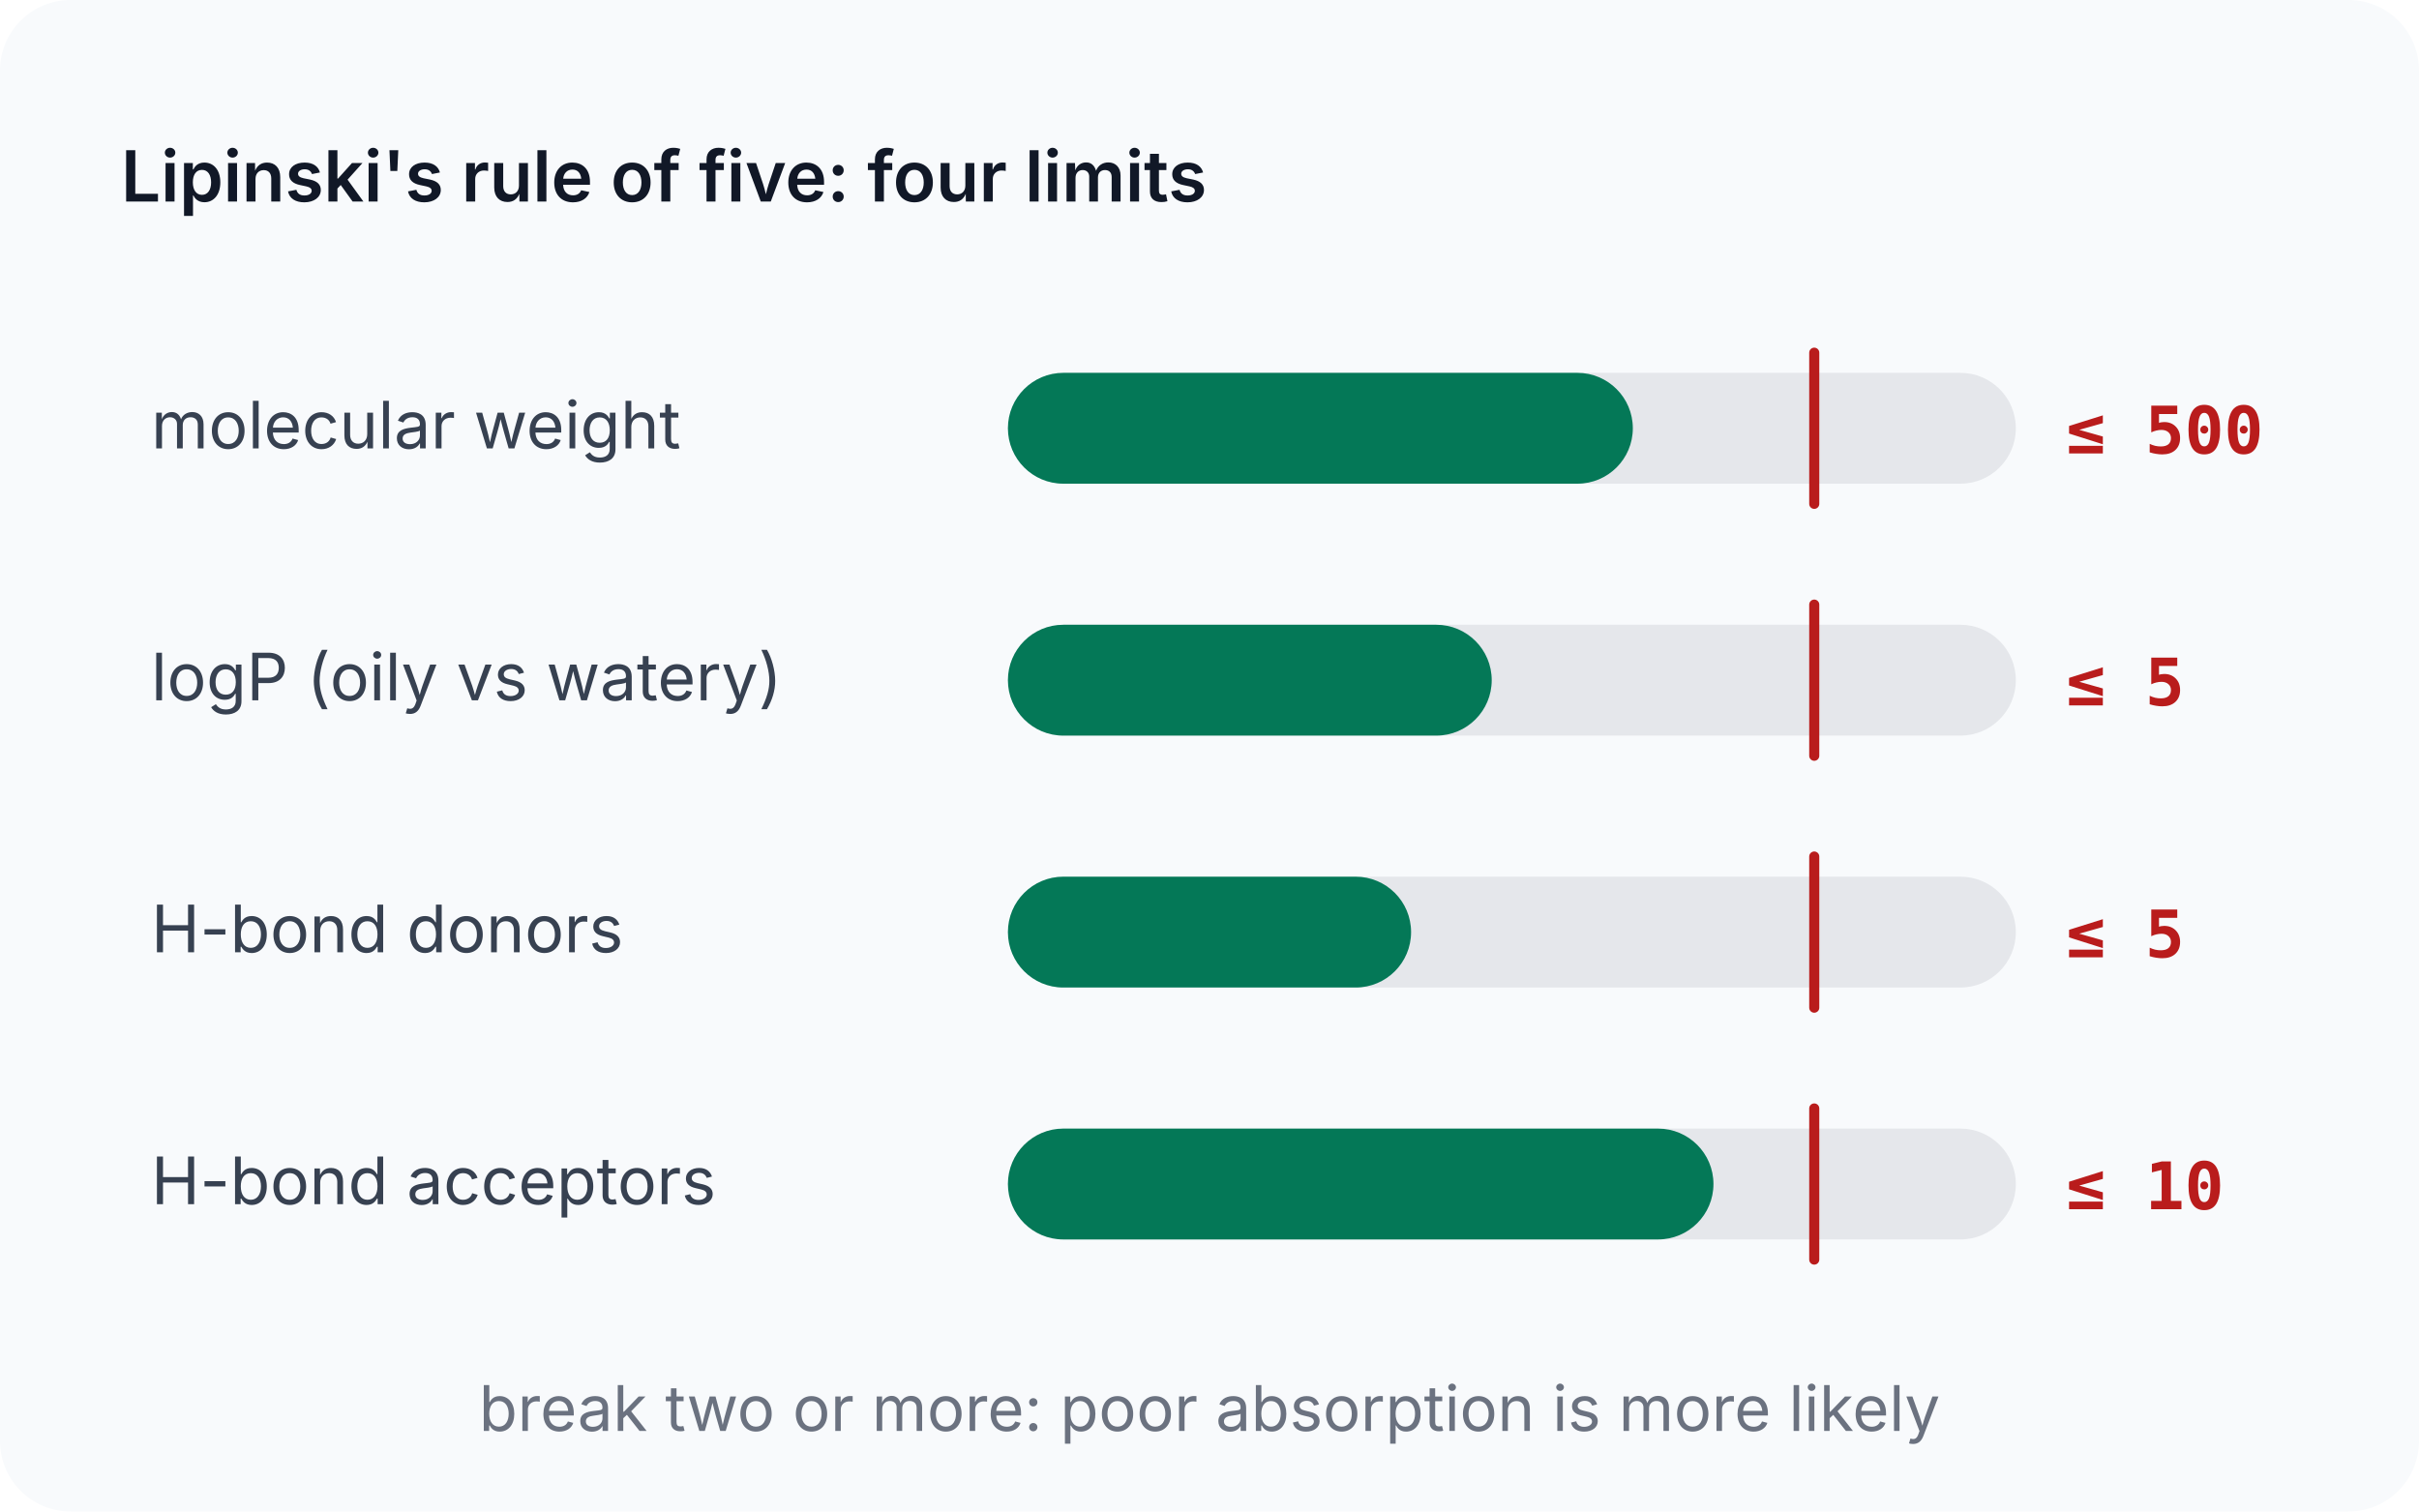
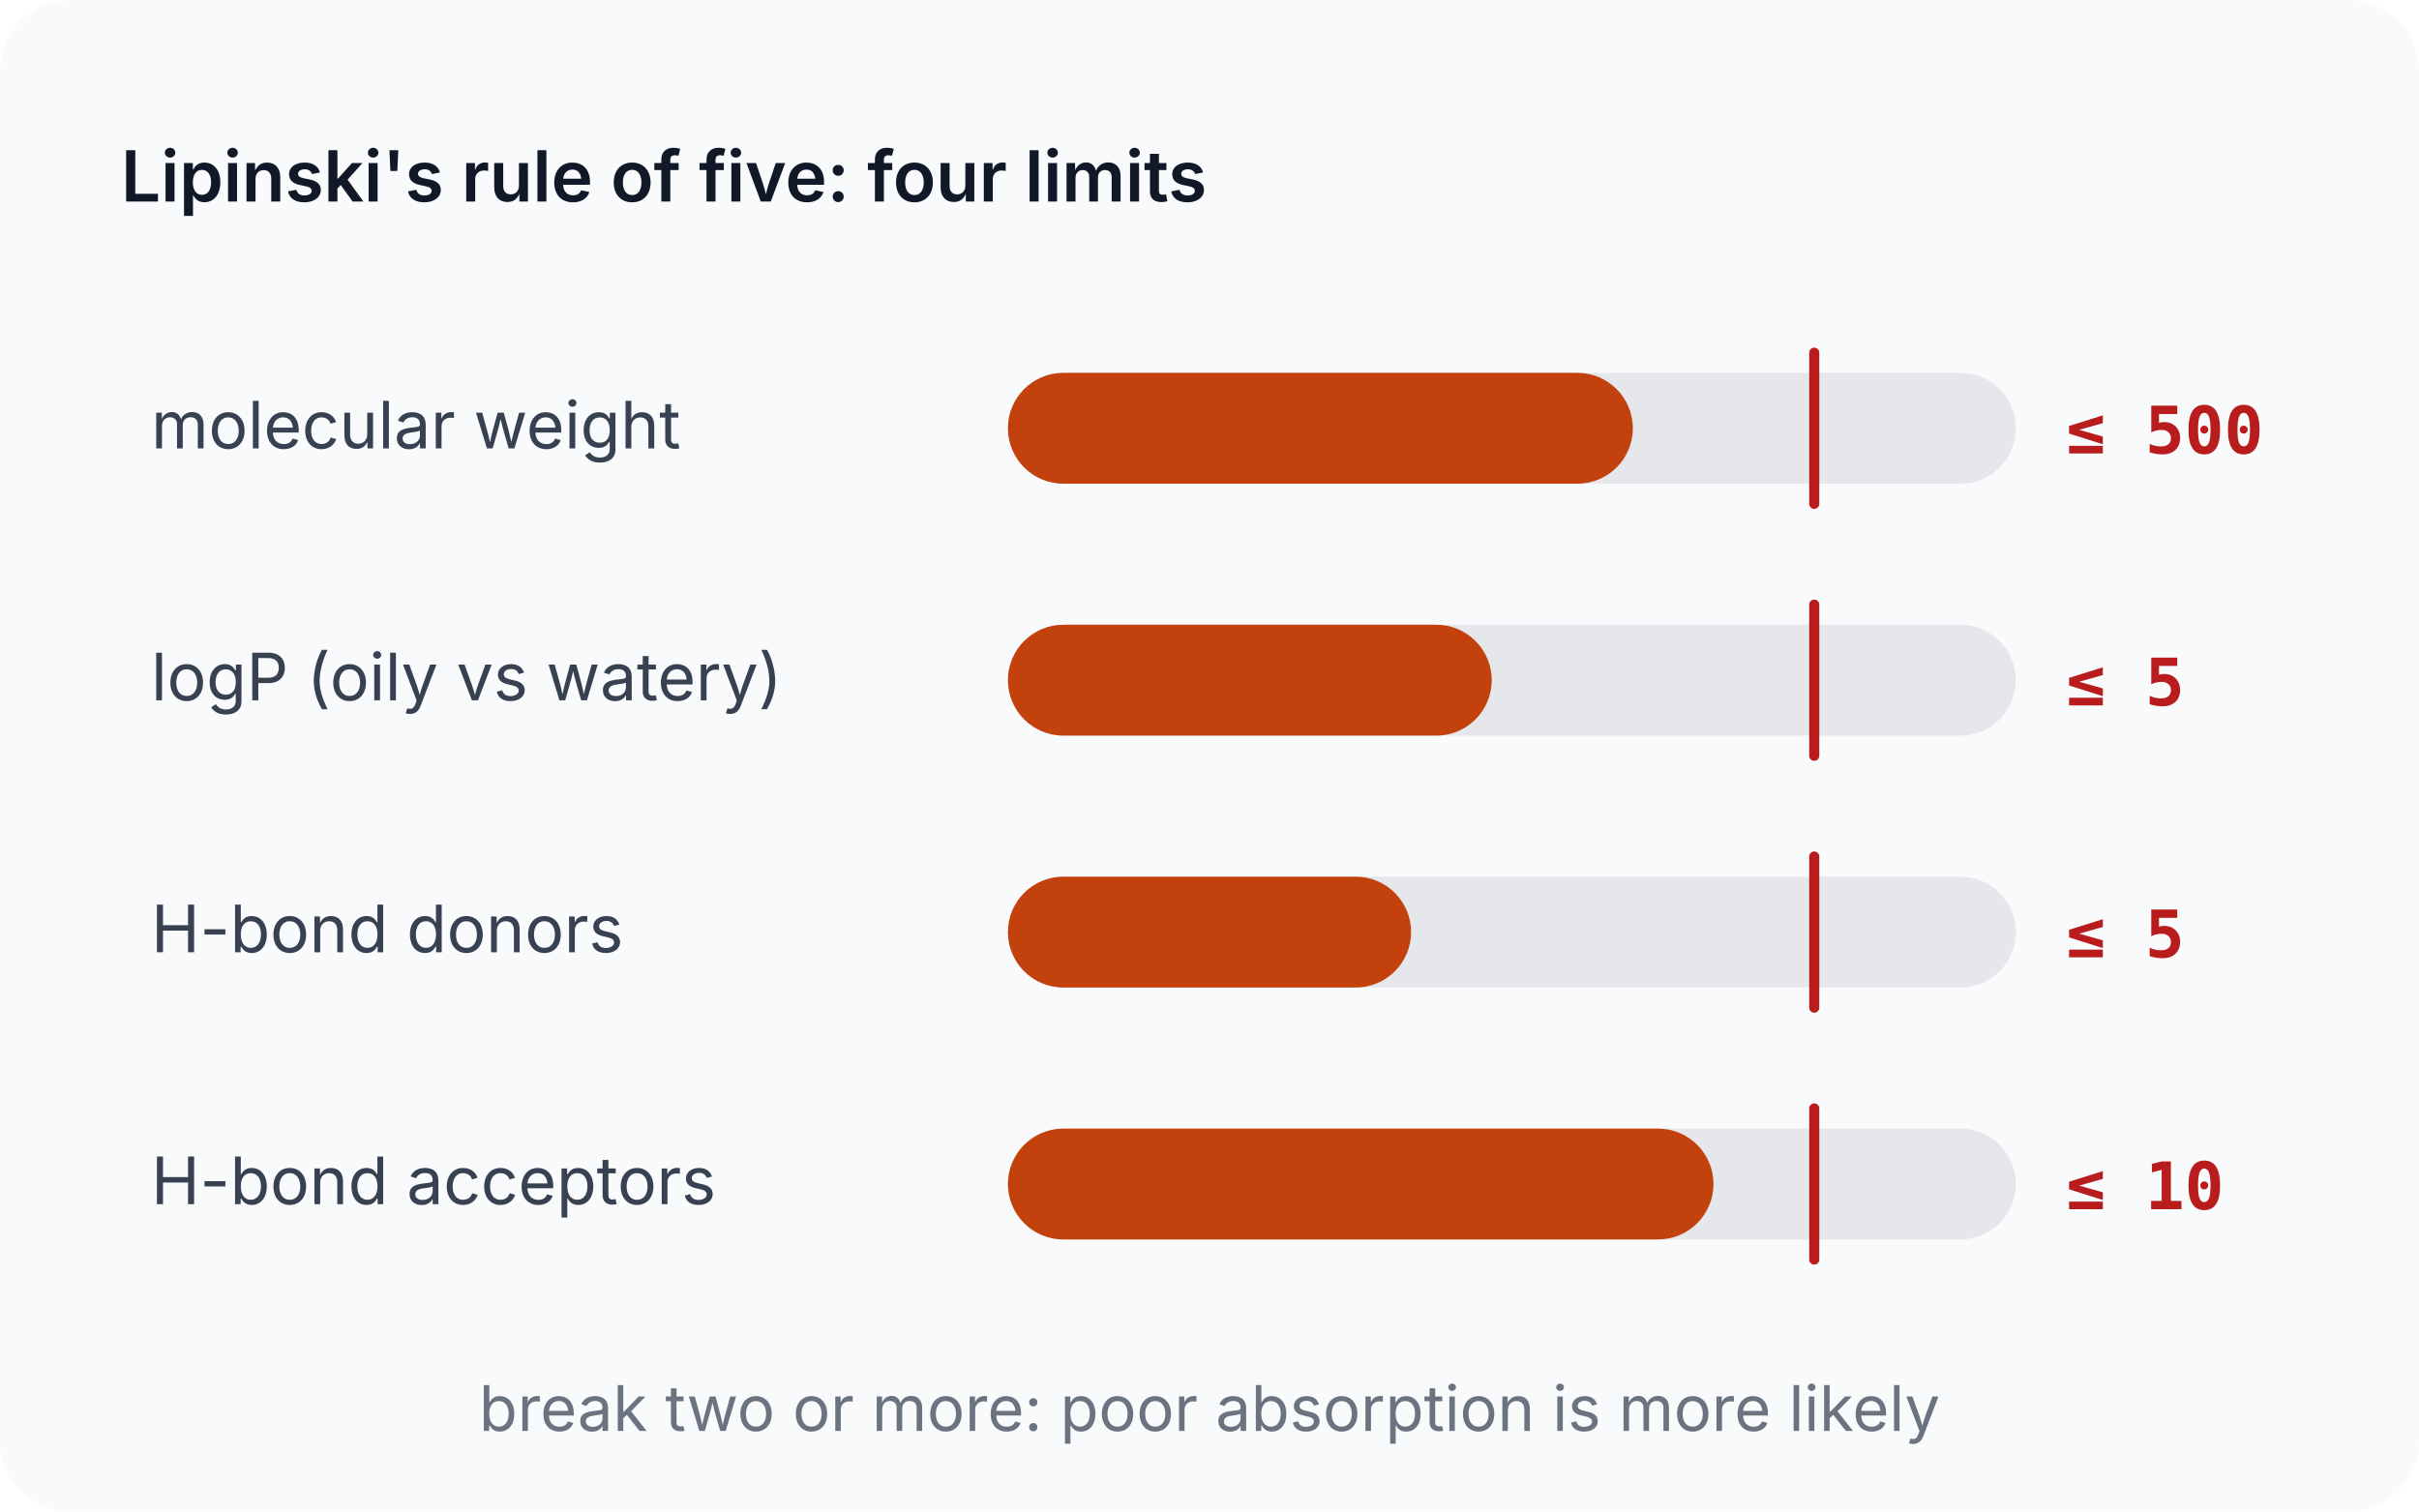
<svg xmlns="http://www.w3.org/2000/svg" viewBox="0 0 480 300" width="480" height="300" role="img">
  <rect x="0" y="0" width="480" height="300" rx="14" fill="#f8fafc" stroke="none" stroke-width="1.5" />
  <text x="24" y="40" font-size="14" fill="#111827" font-family="ui-sans-serif,system-ui,-apple-system,Segoe UI,sans-serif" text-anchor="start" font-weight="600">Lipinski's rule of five: four limits</text>
  <text x="30" y="89" font-size="13" fill="#374151" font-family="ui-sans-serif,system-ui,-apple-system,Segoe UI,sans-serif" text-anchor="start" font-weight="normal">molecular weight</text>
  <rect x="200" y="74" width="200" height="22" rx="11" fill="#e5e7eb" stroke="none" stroke-width="1.5" />
-   <rect x="200" y="74" width="124" height="22" rx="11" fill="#047857" stroke="none" stroke-width="1.5" />
+   <rect x="200" y="74" width="124" height="22" rx="11" fill="#c2410c" stroke="none" stroke-width="1.5" />
  <line x1="360" y1="70" x2="360" y2="100" stroke="#b91c1c" stroke-width="2" stroke-linecap="round" />
  <text x="410" y="90" font-size="13" fill="#b91c1c" font-family="ui-monospace,SFMono-Regular,Menlo,monospace" text-anchor="start" font-weight="600">≤ 500</text>
  <text x="30" y="139" font-size="13" fill="#374151" font-family="ui-sans-serif,system-ui,-apple-system,Segoe UI,sans-serif" text-anchor="start" font-weight="normal">logP (oily vs watery)</text>
  <rect x="200" y="124" width="200" height="22" rx="11" fill="#e5e7eb" stroke="none" stroke-width="1.5" />
-   <rect x="200" y="124" width="96" height="22" rx="11" fill="#047857" stroke="none" stroke-width="1.5" />
+   <rect x="200" y="124" width="96" height="22" rx="11" fill="#c2410c" stroke="none" stroke-width="1.5" />
  <line x1="360" y1="120" x2="360" y2="150" stroke="#b91c1c" stroke-width="2" stroke-linecap="round" />
  <text x="410" y="140" font-size="13" fill="#b91c1c" font-family="ui-monospace,SFMono-Regular,Menlo,monospace" text-anchor="start" font-weight="600">≤ 5</text>
  <text x="30" y="189" font-size="13" fill="#374151" font-family="ui-sans-serif,system-ui,-apple-system,Segoe UI,sans-serif" text-anchor="start" font-weight="normal">H-bond donors</text>
  <rect x="200" y="174" width="200" height="22" rx="11" fill="#e5e7eb" stroke="none" stroke-width="1.5" />
-   <rect x="200" y="174" width="80" height="22" rx="11" fill="#047857" stroke="none" stroke-width="1.5" />
+   <rect x="200" y="174" width="80" height="22" rx="11" fill="#c2410c" stroke="none" stroke-width="1.5" />
  <line x1="360" y1="170" x2="360" y2="200" stroke="#b91c1c" stroke-width="2" stroke-linecap="round" />
  <text x="410" y="190" font-size="13" fill="#b91c1c" font-family="ui-monospace,SFMono-Regular,Menlo,monospace" text-anchor="start" font-weight="600">≤ 5</text>
  <text x="30" y="239" font-size="13" fill="#374151" font-family="ui-sans-serif,system-ui,-apple-system,Segoe UI,sans-serif" text-anchor="start" font-weight="normal">H-bond acceptors</text>
  <rect x="200" y="224" width="200" height="22" rx="11" fill="#e5e7eb" stroke="none" stroke-width="1.5" />
-   <rect x="200" y="224" width="140" height="22" rx="11" fill="#047857" stroke="none" stroke-width="1.5" />
+   <rect x="200" y="224" width="140" height="22" rx="11" fill="#c2410c" stroke="none" stroke-width="1.5" />
  <line x1="360" y1="220" x2="360" y2="250" stroke="#b91c1c" stroke-width="2" stroke-linecap="round" />
  <text x="410" y="240" font-size="13" fill="#b91c1c" font-family="ui-monospace,SFMono-Regular,Menlo,monospace" text-anchor="start" font-weight="600">≤ 10</text>
  <text x="240" y="284" font-size="12.5" fill="#6b7280" font-family="ui-sans-serif,system-ui,-apple-system,Segoe UI,sans-serif" text-anchor="middle" font-weight="normal">break two or more: poor absorption is more likely</text>
</svg>
